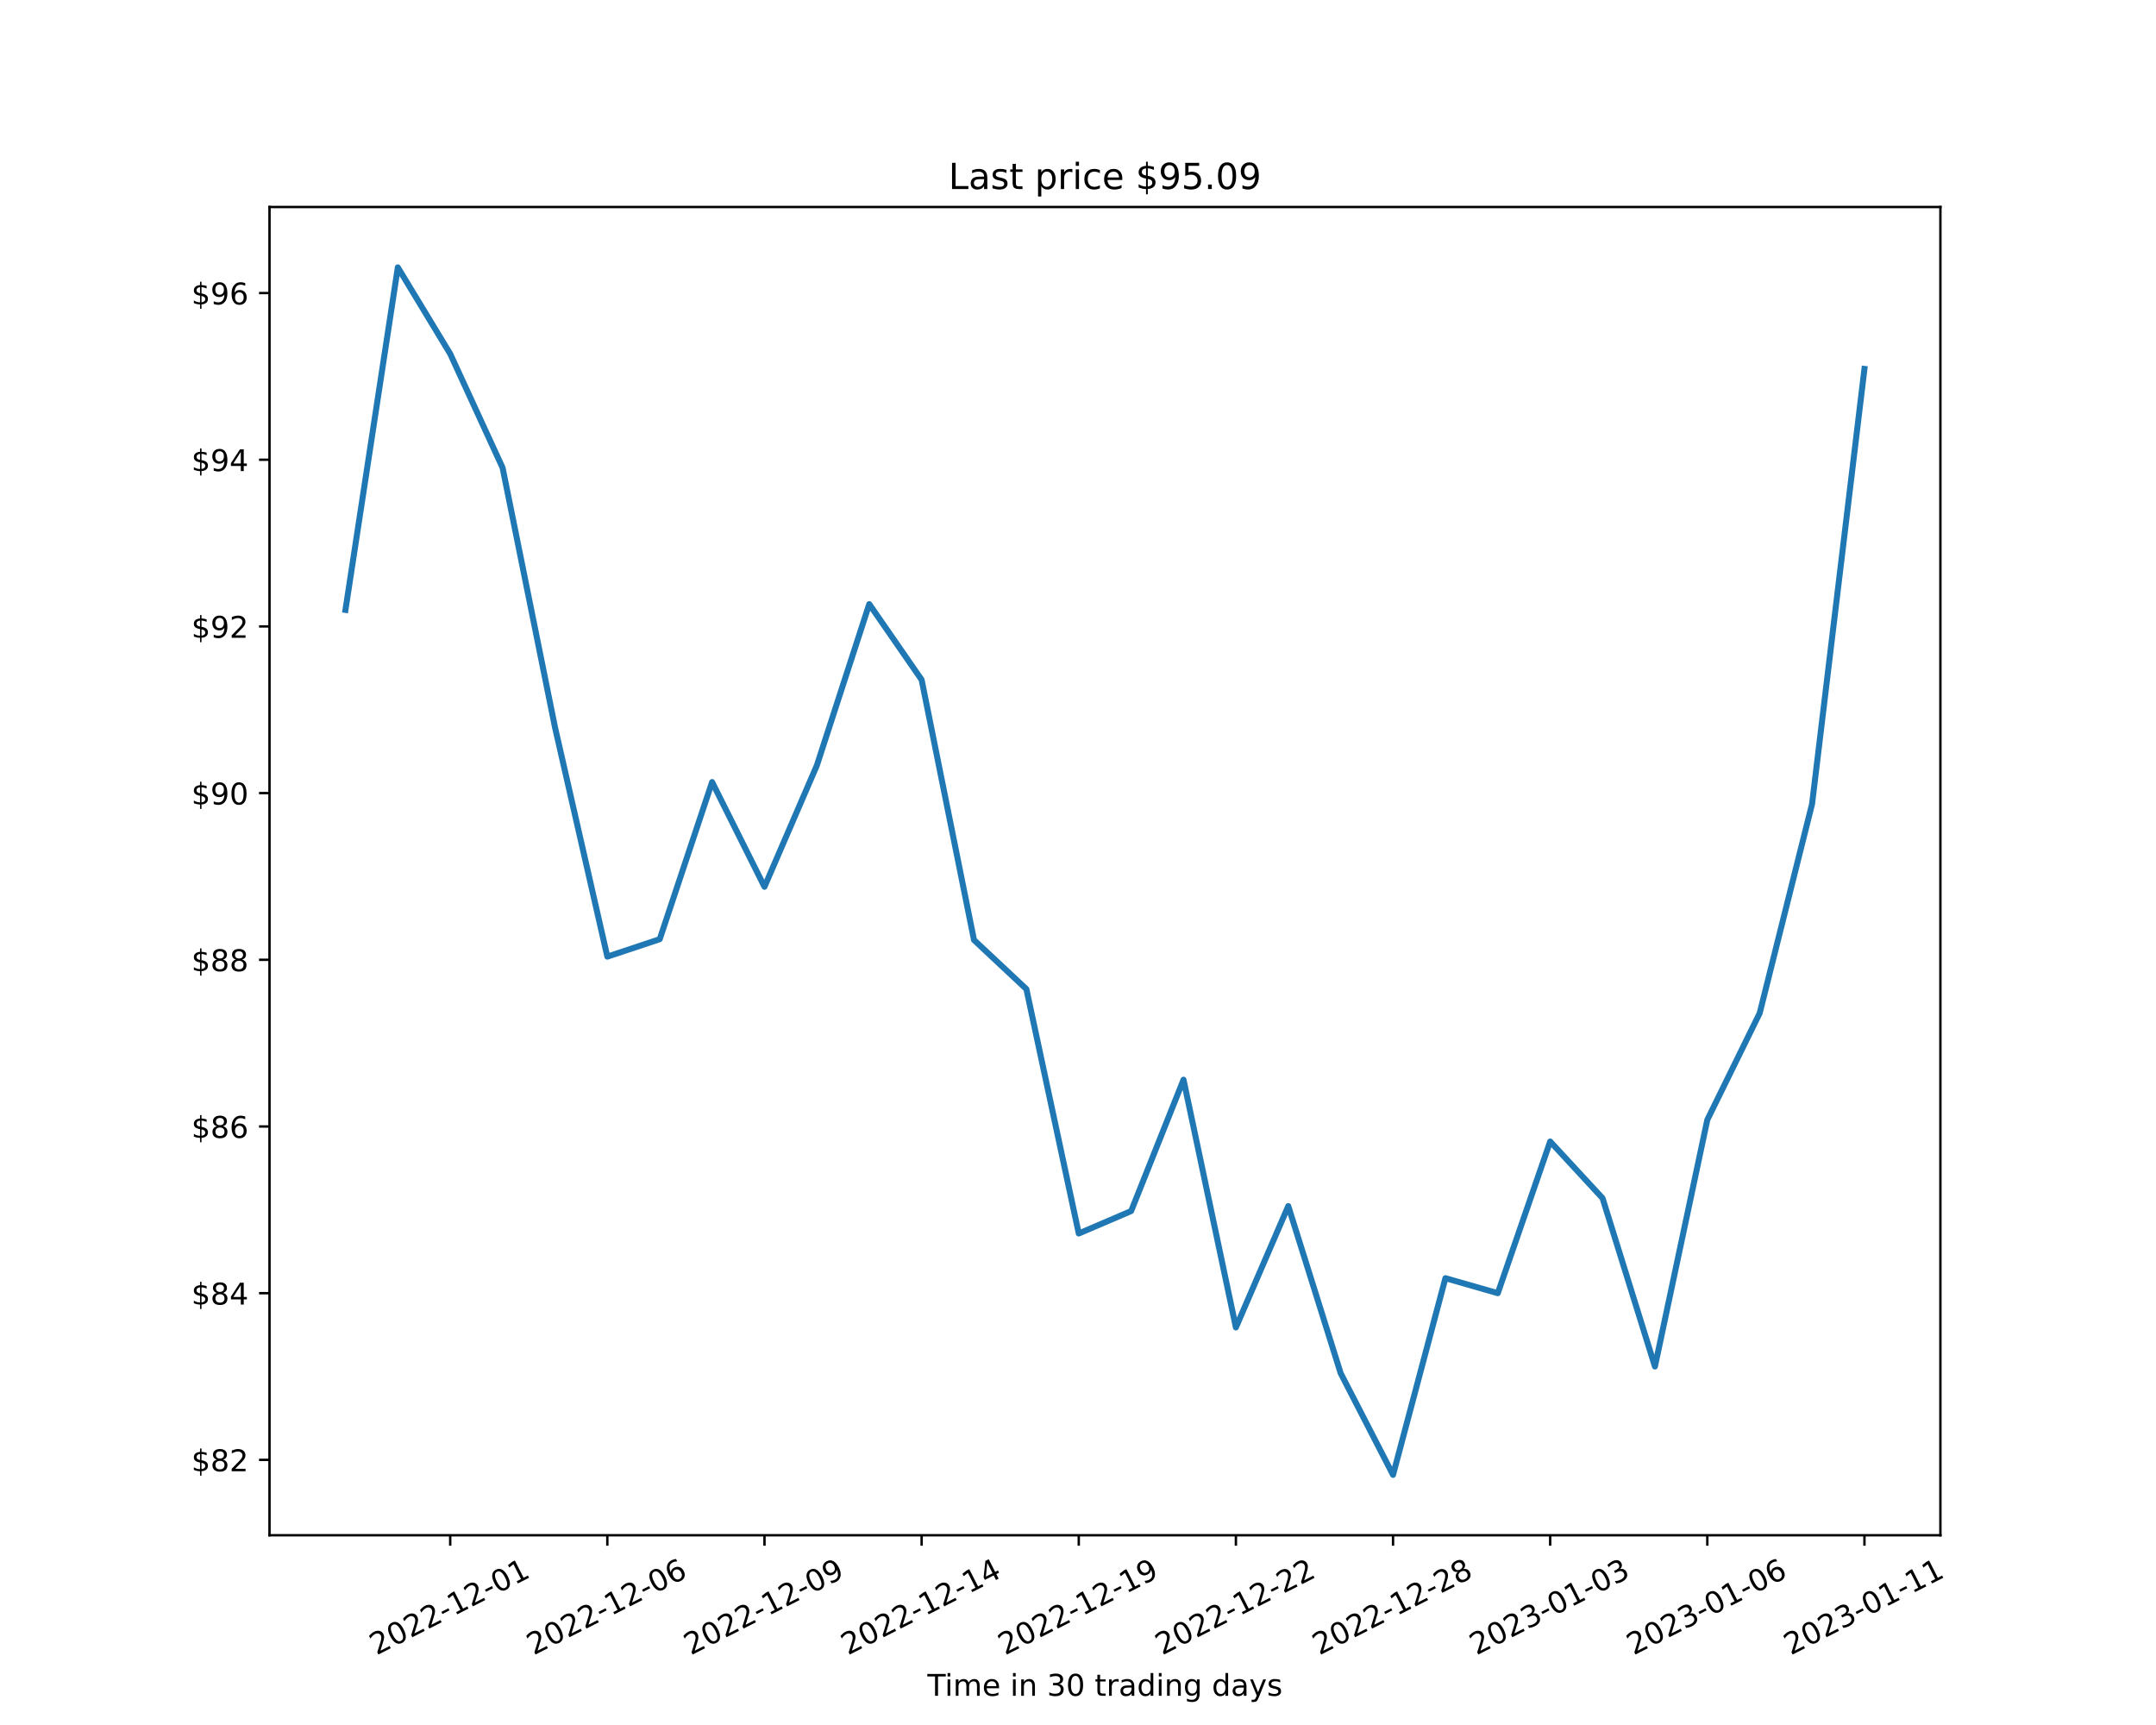
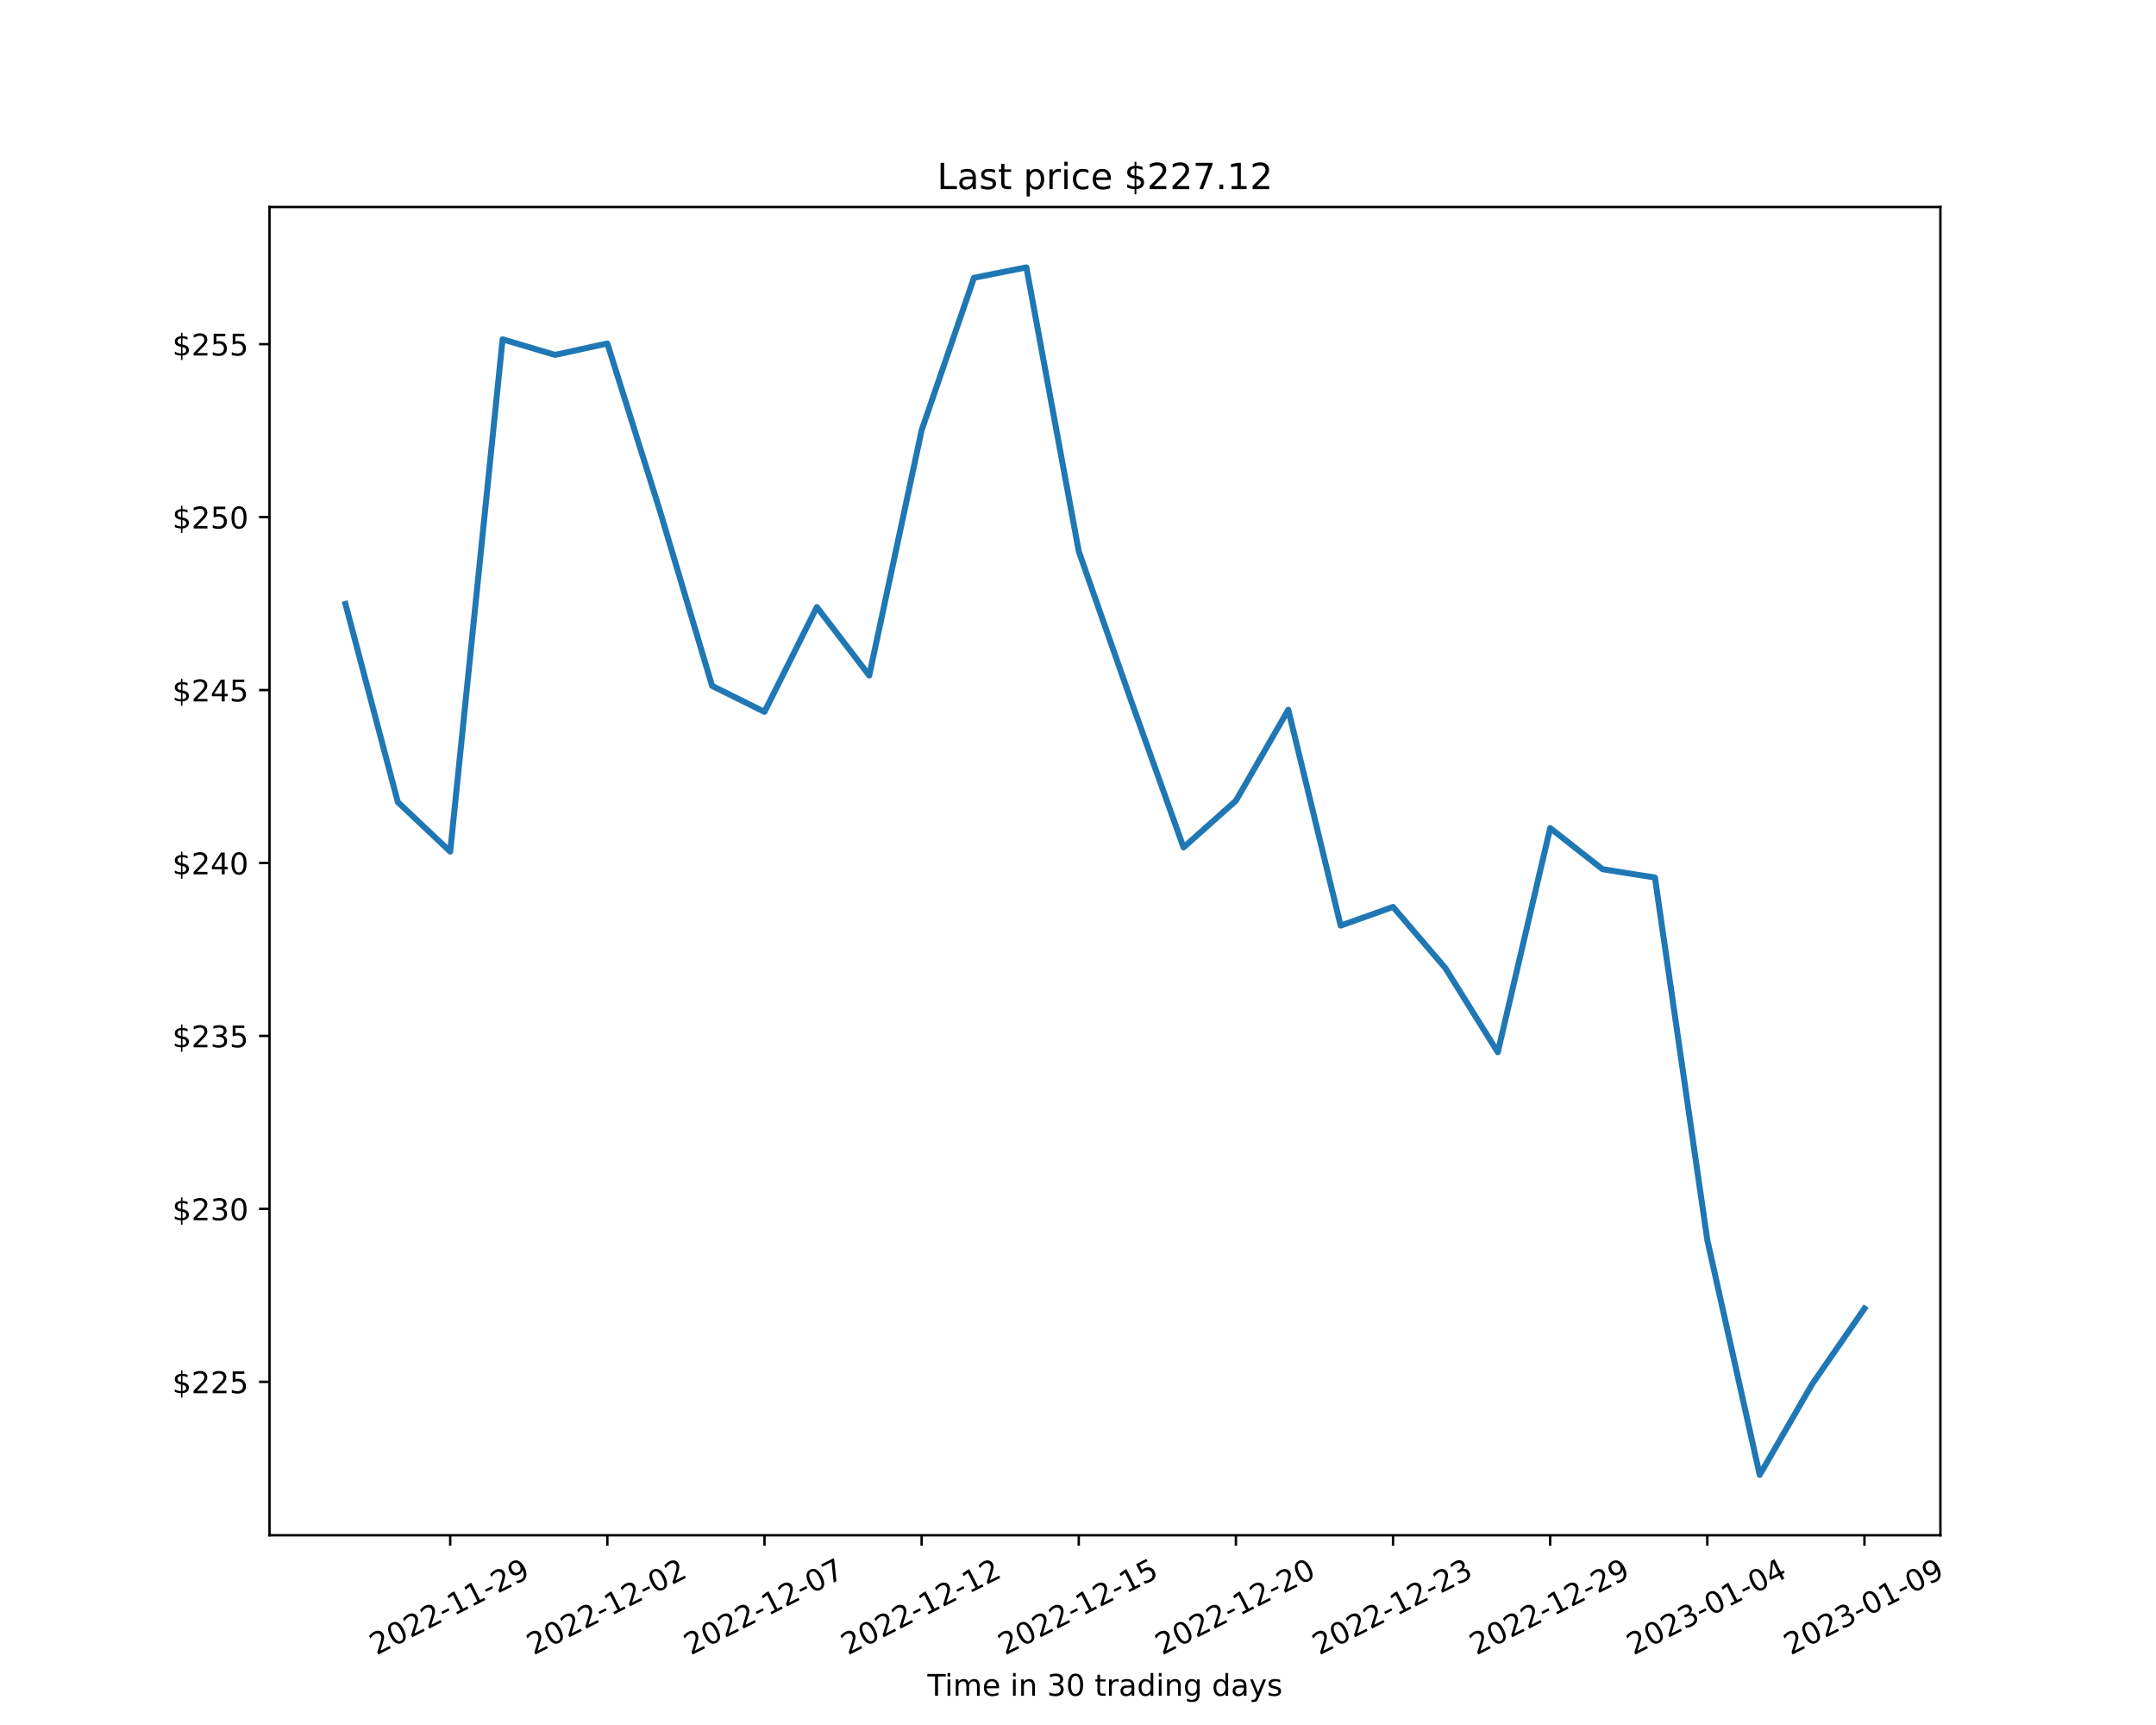
<svg xmlns="http://www.w3.org/2000/svg" xmlns:xlink="http://www.w3.org/1999/xlink" width="720pt" height="576pt" viewBox="0 0 720 576" version="1.1">
  <defs>
    <style type="text/css">*{stroke-linejoin: round; stroke-linecap: butt}</style>
  </defs>
  <g id="figure_1">
    <g id="patch_1">
      <path d="M 0 576  L 720 576  L 720 0  L 0 0  z " style="fill: #ffffff" />
    </g>
    <g id="axes_1">
      <g id="patch_2">
        <path d="M 90 512.64  L 648 512.64  L 648 69.12  L 90 69.12  z " style="fill: #ffffff" />
      </g>
      <g id="matplotlib.axis_1">
        <g id="xtick_1">
          <g id="line2d_1">
            <defs>
-               <path id="mf0c565a870" d="M 0 0  L 0 3.5  " style="stroke: #000000; stroke-width: 0.8" />
+               <path id="m94356f0869" d="M 0 0  L 0 3.5  " style="stroke: #000000; stroke-width: 0.8" />
            </defs>
            <g>
-               <use xlink:href="#mf0c565a870" x="622.636" y="512.64" style="stroke: #000000; stroke-width: 0.8" />
+               <use xlink:href="#m94356f0869" x="622.636" y="512.64" style="stroke: #000000; stroke-width: 0.8" />
            </g>
          </g>
          <g id="text_1">
            <g transform="translate(597.9984 552.7942) rotate(-27) scale(0.1 -0.1)">
              <defs>
                <path id="DejaVuSans-32" d="M 1228 531  L 3431 531  L 3431 0  L 469 0  L 469 531  Q 828 903 1448 1529  Q 2069 2156 2228 2338  Q 2531 2678 2651 2914  Q 2772 3150 2772 3378  Q 2772 3750 2511 3984  Q 2250 4219 1831 4219  Q 1534 4219 1204 4116  Q 875 4013 500 3803  L 500 4441  Q 881 4594 1212 4672  Q 1544 4750 1819 4750  Q 2544 4750 2975 4387  Q 3406 4025 3406 3419  Q 3406 3131 3298 2873  Q 3191 2616 2906 2266  Q 2828 2175 2409 1742  Q 1991 1309 1228 531  z " transform="scale(0.015625)" />
                <path id="DejaVuSans-30" d="M 2034 4250  Q 1547 4250 1301 3770  Q 1056 3291 1056 2328  Q 1056 1369 1301 889  Q 1547 409 2034 409  Q 2525 409 2770 889  Q 3016 1369 3016 2328  Q 3016 3291 2770 3770  Q 2525 4250 2034 4250  z M 2034 4750  Q 2819 4750 3233 4129  Q 3647 3509 3647 2328  Q 3647 1150 3233 529  Q 2819 -91 2034 -91  Q 1250 -91 836 529  Q 422 1150 422 2328  Q 422 3509 836 4129  Q 1250 4750 2034 4750  z " transform="scale(0.015625)" />
                <path id="DejaVuSans-33" d="M 2597 2516  Q 3050 2419 3304 2112  Q 3559 1806 3559 1356  Q 3559 666 3084 287  Q 2609 -91 1734 -91  Q 1441 -91 1130 -33  Q 819 25 488 141  L 488 750  Q 750 597 1062 519  Q 1375 441 1716 441  Q 2309 441 2620 675  Q 2931 909 2931 1356  Q 2931 1769 2642 2001  Q 2353 2234 1838 2234  L 1294 2234  L 1294 2753  L 1863 2753  Q 2328 2753 2575 2939  Q 2822 3125 2822 3475  Q 2822 3834 2567 4026  Q 2313 4219 1838 4219  Q 1578 4219 1281 4162  Q 984 4106 628 3988  L 628 4550  Q 988 4650 1302 4700  Q 1616 4750 1894 4750  Q 2613 4750 3031 4423  Q 3450 4097 3450 3541  Q 3450 3153 3228 2886  Q 3006 2619 2597 2516  z " transform="scale(0.015625)" />
                <path id="DejaVuSans-2d" d="M 313 2009  L 1997 2009  L 1997 1497  L 313 1497  L 313 2009  z " transform="scale(0.015625)" />
                <path id="DejaVuSans-31" d="M 794 531  L 1825 531  L 1825 4091  L 703 3866  L 703 4441  L 1819 4666  L 2450 4666  L 2450 531  L 3481 531  L 3481 0  L 794 0  L 794 531  z " transform="scale(0.015625)" />
+                 <path id="DejaVuSans-39" d="M 703 97  L 703 672  Q 941 559 1184 500  Q 1428 441 1663 441  Q 2288 441 2617 861  Q 2947 1281 2994 2138  Q 2813 1869 2534 1725  Q 2256 1581 1919 1581  Q 1219 1581 811 2004  Q 403 2428 403 3163  Q 403 3881 828 4315  Q 1253 4750 1959 4750  Q 2769 4750 3195 4129  Q 3622 3509 3622 2328  Q 3622 1225 3098 567  Q 2575 -91 1691 -91  Q 1453 -91 1209 -44  Q 966 3 703 97  z M 1959 2075  Q 2384 2075 2632 2365  Q 2881 2656 2881 3163  Q 2881 3666 2632 3958  Q 2384 4250 1959 4250  Q 1534 4250 1286 3958  Q 1038 3666 1038 3163  Q 1038 2656 1286 2365  Q 1534 2075 1959 2075  z " transform="scale(0.015625)" />
              </defs>
              <use xlink:href="#DejaVuSans-32" />
              <use xlink:href="#DejaVuSans-30" x="63.623" />
              <use xlink:href="#DejaVuSans-32" x="127.246" />
              <use xlink:href="#DejaVuSans-33" x="190.869" />
              <use xlink:href="#DejaVuSans-2d" x="254.492" />
              <use xlink:href="#DejaVuSans-30" x="290.576" />
              <use xlink:href="#DejaVuSans-31" x="354.199" />
              <use xlink:href="#DejaVuSans-2d" x="417.822" />
-               <use xlink:href="#DejaVuSans-31" x="453.906" />
-               <use xlink:href="#DejaVuSans-31" x="517.529" />
+               <use xlink:href="#DejaVuSans-30" x="453.906" />
+               <use xlink:href="#DejaVuSans-39" x="517.529" />
            </g>
          </g>
        </g>
        <g id="xtick_2">
          <g id="line2d_2">
            <g>
-               <use xlink:href="#mf0c565a870" x="570.16" y="512.64" style="stroke: #000000; stroke-width: 0.8" />
+               <use xlink:href="#m94356f0869" x="570.16" y="512.64" style="stroke: #000000; stroke-width: 0.8" />
            </g>
          </g>
          <g id="text_2">
            <g transform="translate(545.5219 552.7942) rotate(-27) scale(0.1 -0.1)">
              <defs>
-                 <path id="DejaVuSans-36" d="M 2113 2584  Q 1688 2584 1439 2293  Q 1191 2003 1191 1497  Q 1191 994 1439 701  Q 1688 409 2113 409  Q 2538 409 2786 701  Q 3034 994 3034 1497  Q 3034 2003 2786 2293  Q 2538 2584 2113 2584  z M 3366 4563  L 3366 3988  Q 3128 4100 2886 4159  Q 2644 4219 2406 4219  Q 1781 4219 1451 3797  Q 1122 3375 1075 2522  Q 1259 2794 1537 2939  Q 1816 3084 2150 3084  Q 2853 3084 3261 2657  Q 3669 2231 3669 1497  Q 3669 778 3244 343  Q 2819 -91 2113 -91  Q 1303 -91 875 529  Q 447 1150 447 2328  Q 447 3434 972 4092  Q 1497 4750 2381 4750  Q 2619 4750 2861 4703  Q 3103 4656 3366 4563  z " transform="scale(0.015625)" />
+                 <path id="DejaVuSans-34" d="M 2419 4116  L 825 1625  L 2419 1625  L 2419 4116  z M 2253 4666  L 3047 4666  L 3047 1625  L 3713 1625  L 3713 1100  L 3047 1100  L 3047 0  L 2419 0  L 2419 1100  L 313 1100  L 313 1709  L 2253 4666  z " transform="scale(0.015625)" />
              </defs>
              <use xlink:href="#DejaVuSans-32" />
              <use xlink:href="#DejaVuSans-30" x="63.623" />
              <use xlink:href="#DejaVuSans-32" x="127.246" />
              <use xlink:href="#DejaVuSans-33" x="190.869" />
              <use xlink:href="#DejaVuSans-2d" x="254.492" />
              <use xlink:href="#DejaVuSans-30" x="290.576" />
              <use xlink:href="#DejaVuSans-31" x="354.199" />
              <use xlink:href="#DejaVuSans-2d" x="417.822" />
              <use xlink:href="#DejaVuSans-30" x="453.906" />
-               <use xlink:href="#DejaVuSans-36" x="517.529" />
+               <use xlink:href="#DejaVuSans-34" x="517.529" />
            </g>
          </g>
        </g>
        <g id="xtick_3">
          <g id="line2d_3">
            <g>
-               <use xlink:href="#mf0c565a870" x="517.683" y="512.64" style="stroke: #000000; stroke-width: 0.8" />
+               <use xlink:href="#m94356f0869" x="517.683" y="512.64" style="stroke: #000000; stroke-width: 0.8" />
            </g>
          </g>
          <g id="text_3">
            <g transform="translate(493.0454 552.7942) rotate(-27) scale(0.1 -0.1)">
              <use xlink:href="#DejaVuSans-32" />
              <use xlink:href="#DejaVuSans-30" x="63.623" />
              <use xlink:href="#DejaVuSans-32" x="127.246" />
-               <use xlink:href="#DejaVuSans-33" x="190.869" />
-               <use xlink:href="#DejaVuSans-2d" x="254.492" />
-               <use xlink:href="#DejaVuSans-30" x="290.576" />
-               <use xlink:href="#DejaVuSans-31" x="354.199" />
-               <use xlink:href="#DejaVuSans-2d" x="417.822" />
-               <use xlink:href="#DejaVuSans-30" x="453.906" />
-               <use xlink:href="#DejaVuSans-33" x="517.529" />
+               <use xlink:href="#DejaVuSans-32" x="190.869" />
+               <use xlink:href="#DejaVuSans-2d" x="254.492" />
+               <use xlink:href="#DejaVuSans-31" x="290.576" />
+               <use xlink:href="#DejaVuSans-32" x="354.199" />
+               <use xlink:href="#DejaVuSans-2d" x="417.822" />
+               <use xlink:href="#DejaVuSans-32" x="453.906" />
+               <use xlink:href="#DejaVuSans-39" x="517.529" />
            </g>
          </g>
        </g>
        <g id="xtick_4">
          <g id="line2d_4">
            <g>
-               <use xlink:href="#mf0c565a870" x="465.207" y="512.64" style="stroke: #000000; stroke-width: 0.8" />
+               <use xlink:href="#m94356f0869" x="465.207" y="512.64" style="stroke: #000000; stroke-width: 0.8" />
            </g>
          </g>
          <g id="text_4">
            <g transform="translate(440.5689 552.7942) rotate(-27) scale(0.1 -0.1)">
-               <defs>
-                 <path id="DejaVuSans-38" d="M 2034 2216  Q 1584 2216 1326 1975  Q 1069 1734 1069 1313  Q 1069 891 1326 650  Q 1584 409 2034 409  Q 2484 409 2743 651  Q 3003 894 3003 1313  Q 3003 1734 2745 1975  Q 2488 2216 2034 2216  z M 1403 2484  Q 997 2584 770 2862  Q 544 3141 544 3541  Q 544 4100 942 4425  Q 1341 4750 2034 4750  Q 2731 4750 3128 4425  Q 3525 4100 3525 3541  Q 3525 3141 3298 2862  Q 3072 2584 2669 2484  Q 3125 2378 3379 2068  Q 3634 1759 3634 1313  Q 3634 634 3220 271  Q 2806 -91 2034 -91  Q 1263 -91 848 271  Q 434 634 434 1313  Q 434 1759 690 2068  Q 947 2378 1403 2484  z M 1172 3481  Q 1172 3119 1398 2916  Q 1625 2713 2034 2713  Q 2441 2713 2670 2916  Q 2900 3119 2900 3481  Q 2900 3844 2670 4047  Q 2441 4250 2034 4250  Q 1625 4250 1398 4047  Q 1172 3844 1172 3481  z " transform="scale(0.015625)" />
-               </defs>
              <use xlink:href="#DejaVuSans-32" />
              <use xlink:href="#DejaVuSans-30" x="63.623" />
              <use xlink:href="#DejaVuSans-32" x="127.246" />
              <use xlink:href="#DejaVuSans-32" x="190.869" />
              <use xlink:href="#DejaVuSans-2d" x="254.492" />
              <use xlink:href="#DejaVuSans-31" x="290.576" />
              <use xlink:href="#DejaVuSans-32" x="354.199" />
              <use xlink:href="#DejaVuSans-2d" x="417.822" />
              <use xlink:href="#DejaVuSans-32" x="453.906" />
-               <use xlink:href="#DejaVuSans-38" x="517.529" />
+               <use xlink:href="#DejaVuSans-33" x="517.529" />
            </g>
          </g>
        </g>
        <g id="xtick_5">
          <g id="line2d_5">
            <g>
-               <use xlink:href="#mf0c565a870" x="412.73" y="512.64" style="stroke: #000000; stroke-width: 0.8" />
+               <use xlink:href="#m94356f0869" x="412.73" y="512.64" style="stroke: #000000; stroke-width: 0.8" />
            </g>
          </g>
          <g id="text_5">
            <g transform="translate(388.0924 552.7942) rotate(-27) scale(0.1 -0.1)">
              <use xlink:href="#DejaVuSans-32" />
              <use xlink:href="#DejaVuSans-30" x="63.623" />
              <use xlink:href="#DejaVuSans-32" x="127.246" />
              <use xlink:href="#DejaVuSans-32" x="190.869" />
              <use xlink:href="#DejaVuSans-2d" x="254.492" />
              <use xlink:href="#DejaVuSans-31" x="290.576" />
              <use xlink:href="#DejaVuSans-32" x="354.199" />
              <use xlink:href="#DejaVuSans-2d" x="417.822" />
              <use xlink:href="#DejaVuSans-32" x="453.906" />
-               <use xlink:href="#DejaVuSans-32" x="517.529" />
+               <use xlink:href="#DejaVuSans-30" x="517.529" />
            </g>
          </g>
        </g>
        <g id="xtick_6">
          <g id="line2d_6">
            <g>
-               <use xlink:href="#mf0c565a870" x="360.254" y="512.64" style="stroke: #000000; stroke-width: 0.8" />
+               <use xlink:href="#m94356f0869" x="360.254" y="512.64" style="stroke: #000000; stroke-width: 0.8" />
            </g>
          </g>
          <g id="text_6">
            <g transform="translate(335.6159 552.7942) rotate(-27) scale(0.1 -0.1)">
              <defs>
-                 <path id="DejaVuSans-39" d="M 703 97  L 703 672  Q 941 559 1184 500  Q 1428 441 1663 441  Q 2288 441 2617 861  Q 2947 1281 2994 2138  Q 2813 1869 2534 1725  Q 2256 1581 1919 1581  Q 1219 1581 811 2004  Q 403 2428 403 3163  Q 403 3881 828 4315  Q 1253 4750 1959 4750  Q 2769 4750 3195 4129  Q 3622 3509 3622 2328  Q 3622 1225 3098 567  Q 2575 -91 1691 -91  Q 1453 -91 1209 -44  Q 966 3 703 97  z M 1959 2075  Q 2384 2075 2632 2365  Q 2881 2656 2881 3163  Q 2881 3666 2632 3958  Q 2384 4250 1959 4250  Q 1534 4250 1286 3958  Q 1038 3666 1038 3163  Q 1038 2656 1286 2365  Q 1534 2075 1959 2075  z " transform="scale(0.015625)" />
+                 <path id="DejaVuSans-35" d="M 691 4666  L 3169 4666  L 3169 4134  L 1269 4134  L 1269 2991  Q 1406 3038 1543 3061  Q 1681 3084 1819 3084  Q 2600 3084 3056 2656  Q 3513 2228 3513 1497  Q 3513 744 3044 326  Q 2575 -91 1722 -91  Q 1428 -91 1123 -41  Q 819 9 494 109  L 494 744  Q 775 591 1075 516  Q 1375 441 1709 441  Q 2250 441 2565 725  Q 2881 1009 2881 1497  Q 2881 1984 2565 2268  Q 2250 2553 1709 2553  Q 1456 2553 1204 2497  Q 953 2441 691 2322  L 691 4666  z " transform="scale(0.015625)" />
              </defs>
              <use xlink:href="#DejaVuSans-32" />
              <use xlink:href="#DejaVuSans-30" x="63.623" />
              <use xlink:href="#DejaVuSans-32" x="127.246" />
              <use xlink:href="#DejaVuSans-32" x="190.869" />
              <use xlink:href="#DejaVuSans-2d" x="254.492" />
              <use xlink:href="#DejaVuSans-31" x="290.576" />
              <use xlink:href="#DejaVuSans-32" x="354.199" />
              <use xlink:href="#DejaVuSans-2d" x="417.822" />
              <use xlink:href="#DejaVuSans-31" x="453.906" />
-               <use xlink:href="#DejaVuSans-39" x="517.529" />
+               <use xlink:href="#DejaVuSans-35" x="517.529" />
            </g>
          </g>
        </g>
        <g id="xtick_7">
          <g id="line2d_7">
            <g>
-               <use xlink:href="#mf0c565a870" x="307.777" y="512.64" style="stroke: #000000; stroke-width: 0.8" />
+               <use xlink:href="#m94356f0869" x="307.777" y="512.64" style="stroke: #000000; stroke-width: 0.8" />
            </g>
          </g>
          <g id="text_7">
            <g transform="translate(283.1395 552.7942) rotate(-27) scale(0.1 -0.1)">
-               <defs>
-                 <path id="DejaVuSans-34" d="M 2419 4116  L 825 1625  L 2419 1625  L 2419 4116  z M 2253 4666  L 3047 4666  L 3047 1625  L 3713 1625  L 3713 1100  L 3047 1100  L 3047 0  L 2419 0  L 2419 1100  L 313 1100  L 313 1709  L 2253 4666  z " transform="scale(0.015625)" />
-               </defs>
              <use xlink:href="#DejaVuSans-32" />
              <use xlink:href="#DejaVuSans-30" x="63.623" />
              <use xlink:href="#DejaVuSans-32" x="127.246" />
              <use xlink:href="#DejaVuSans-32" x="190.869" />
              <use xlink:href="#DejaVuSans-2d" x="254.492" />
              <use xlink:href="#DejaVuSans-31" x="290.576" />
              <use xlink:href="#DejaVuSans-32" x="354.199" />
              <use xlink:href="#DejaVuSans-2d" x="417.822" />
              <use xlink:href="#DejaVuSans-31" x="453.906" />
-               <use xlink:href="#DejaVuSans-34" x="517.529" />
+               <use xlink:href="#DejaVuSans-32" x="517.529" />
            </g>
          </g>
        </g>
        <g id="xtick_8">
          <g id="line2d_8">
            <g>
-               <use xlink:href="#mf0c565a870" x="255.301" y="512.64" style="stroke: #000000; stroke-width: 0.8" />
+               <use xlink:href="#m94356f0869" x="255.301" y="512.64" style="stroke: #000000; stroke-width: 0.8" />
            </g>
          </g>
          <g id="text_8">
            <g transform="translate(230.663 552.7942) rotate(-27) scale(0.1 -0.1)">
+               <defs>
+                 <path id="DejaVuSans-37" d="M 525 4666  L 3525 4666  L 3525 4397  L 1831 0  L 1172 0  L 2766 4134  L 525 4134  L 525 4666  z " transform="scale(0.015625)" />
+               </defs>
              <use xlink:href="#DejaVuSans-32" />
              <use xlink:href="#DejaVuSans-30" x="63.623" />
              <use xlink:href="#DejaVuSans-32" x="127.246" />
              <use xlink:href="#DejaVuSans-32" x="190.869" />
              <use xlink:href="#DejaVuSans-2d" x="254.492" />
              <use xlink:href="#DejaVuSans-31" x="290.576" />
              <use xlink:href="#DejaVuSans-32" x="354.199" />
              <use xlink:href="#DejaVuSans-2d" x="417.822" />
              <use xlink:href="#DejaVuSans-30" x="453.906" />
-               <use xlink:href="#DejaVuSans-39" x="517.529" />
+               <use xlink:href="#DejaVuSans-37" x="517.529" />
            </g>
          </g>
        </g>
        <g id="xtick_9">
          <g id="line2d_9">
            <g>
-               <use xlink:href="#mf0c565a870" x="202.824" y="512.64" style="stroke: #000000; stroke-width: 0.8" />
+               <use xlink:href="#m94356f0869" x="202.824" y="512.64" style="stroke: #000000; stroke-width: 0.8" />
            </g>
          </g>
          <g id="text_9">
            <g transform="translate(178.1865 552.7942) rotate(-27) scale(0.1 -0.1)">
              <use xlink:href="#DejaVuSans-32" />
              <use xlink:href="#DejaVuSans-30" x="63.623" />
              <use xlink:href="#DejaVuSans-32" x="127.246" />
              <use xlink:href="#DejaVuSans-32" x="190.869" />
              <use xlink:href="#DejaVuSans-2d" x="254.492" />
              <use xlink:href="#DejaVuSans-31" x="290.576" />
              <use xlink:href="#DejaVuSans-32" x="354.199" />
              <use xlink:href="#DejaVuSans-2d" x="417.822" />
              <use xlink:href="#DejaVuSans-30" x="453.906" />
-               <use xlink:href="#DejaVuSans-36" x="517.529" />
+               <use xlink:href="#DejaVuSans-32" x="517.529" />
            </g>
          </g>
        </g>
        <g id="xtick_10">
          <g id="line2d_10">
            <g>
-               <use xlink:href="#mf0c565a870" x="150.348" y="512.64" style="stroke: #000000; stroke-width: 0.8" />
+               <use xlink:href="#m94356f0869" x="150.348" y="512.64" style="stroke: #000000; stroke-width: 0.8" />
            </g>
          </g>
          <g id="text_10">
            <g transform="translate(125.71 552.7942) rotate(-27) scale(0.1 -0.1)">
              <use xlink:href="#DejaVuSans-32" />
              <use xlink:href="#DejaVuSans-30" x="63.623" />
              <use xlink:href="#DejaVuSans-32" x="127.246" />
              <use xlink:href="#DejaVuSans-32" x="190.869" />
              <use xlink:href="#DejaVuSans-2d" x="254.492" />
              <use xlink:href="#DejaVuSans-31" x="290.576" />
-               <use xlink:href="#DejaVuSans-32" x="354.199" />
-               <use xlink:href="#DejaVuSans-2d" x="417.822" />
-               <use xlink:href="#DejaVuSans-30" x="453.906" />
-               <use xlink:href="#DejaVuSans-31" x="517.529" />
+               <use xlink:href="#DejaVuSans-31" x="354.199" />
+               <use xlink:href="#DejaVuSans-2d" x="417.822" />
+               <use xlink:href="#DejaVuSans-32" x="453.906" />
+               <use xlink:href="#DejaVuSans-39" x="517.529" />
            </g>
          </g>
        </g>
        <g id="text_11">
          <g transform="translate(309.7016 566.2457) scale(0.1 -0.1)">
            <defs>
              <path id="DejaVuSans-54" d="M -19 4666  L 3928 4666  L 3928 4134  L 2272 4134  L 2272 0  L 1638 0  L 1638 4134  L -19 4134  L -19 4666  z " transform="scale(0.015625)" />
              <path id="DejaVuSans-69" d="M 603 3500  L 1178 3500  L 1178 0  L 603 0  L 603 3500  z M 603 4863  L 1178 4863  L 1178 4134  L 603 4134  L 603 4863  z " transform="scale(0.015625)" />
              <path id="DejaVuSans-6d" d="M 3328 2828  Q 3544 3216 3844 3400  Q 4144 3584 4550 3584  Q 5097 3584 5394 3201  Q 5691 2819 5691 2113  L 5691 0  L 5113 0  L 5113 2094  Q 5113 2597 4934 2840  Q 4756 3084 4391 3084  Q 3944 3084 3684 2787  Q 3425 2491 3425 1978  L 3425 0  L 2847 0  L 2847 2094  Q 2847 2600 2669 2842  Q 2491 3084 2119 3084  Q 1678 3084 1418 2786  Q 1159 2488 1159 1978  L 1159 0  L 581 0  L 581 3500  L 1159 3500  L 1159 2956  Q 1356 3278 1631 3431  Q 1906 3584 2284 3584  Q 2666 3584 2933 3390  Q 3200 3197 3328 2828  z " transform="scale(0.015625)" />
              <path id="DejaVuSans-65" d="M 3597 1894  L 3597 1613  L 953 1613  Q 991 1019 1311 708  Q 1631 397 2203 397  Q 2534 397 2845 478  Q 3156 559 3463 722  L 3463 178  Q 3153 47 2828 -22  Q 2503 -91 2169 -91  Q 1331 -91 842 396  Q 353 884 353 1716  Q 353 2575 817 3079  Q 1281 3584 2069 3584  Q 2775 3584 3186 3129  Q 3597 2675 3597 1894  z M 3022 2063  Q 3016 2534 2758 2815  Q 2500 3097 2075 3097  Q 1594 3097 1305 2825  Q 1016 2553 972 2059  L 3022 2063  z " transform="scale(0.015625)" />
              <path id="DejaVuSans-20" transform="scale(0.015625)" />
              <path id="DejaVuSans-6e" d="M 3513 2113  L 3513 0  L 2938 0  L 2938 2094  Q 2938 2591 2744 2837  Q 2550 3084 2163 3084  Q 1697 3084 1428 2787  Q 1159 2491 1159 1978  L 1159 0  L 581 0  L 581 3500  L 1159 3500  L 1159 2956  Q 1366 3272 1645 3428  Q 1925 3584 2291 3584  Q 2894 3584 3203 3211  Q 3513 2838 3513 2113  z " transform="scale(0.015625)" />
              <path id="DejaVuSans-74" d="M 1172 4494  L 1172 3500  L 2356 3500  L 2356 3053  L 1172 3053  L 1172 1153  Q 1172 725 1289 603  Q 1406 481 1766 481  L 2356 481  L 2356 0  L 1766 0  Q 1100 0 847 248  Q 594 497 594 1153  L 594 3053  L 172 3053  L 172 3500  L 594 3500  L 594 4494  L 1172 4494  z " transform="scale(0.015625)" />
              <path id="DejaVuSans-72" d="M 2631 2963  Q 2534 3019 2420 3045  Q 2306 3072 2169 3072  Q 1681 3072 1420 2755  Q 1159 2438 1159 1844  L 1159 0  L 581 0  L 581 3500  L 1159 3500  L 1159 2956  Q 1341 3275 1631 3429  Q 1922 3584 2338 3584  Q 2397 3584 2469 3576  Q 2541 3569 2628 3553  L 2631 2963  z " transform="scale(0.015625)" />
              <path id="DejaVuSans-61" d="M 2194 1759  Q 1497 1759 1228 1600  Q 959 1441 959 1056  Q 959 750 1161 570  Q 1363 391 1709 391  Q 2188 391 2477 730  Q 2766 1069 2766 1631  L 2766 1759  L 2194 1759  z M 3341 1997  L 3341 0  L 2766 0  L 2766 531  Q 2569 213 2275 61  Q 1981 -91 1556 -91  Q 1019 -91 701 211  Q 384 513 384 1019  Q 384 1609 779 1909  Q 1175 2209 1959 2209  L 2766 2209  L 2766 2266  Q 2766 2663 2505 2880  Q 2244 3097 1772 3097  Q 1472 3097 1187 3025  Q 903 2953 641 2809  L 641 3341  Q 956 3463 1253 3523  Q 1550 3584 1831 3584  Q 2591 3584 2966 3190  Q 3341 2797 3341 1997  z " transform="scale(0.015625)" />
              <path id="DejaVuSans-64" d="M 2906 2969  L 2906 4863  L 3481 4863  L 3481 0  L 2906 0  L 2906 525  Q 2725 213 2448 61  Q 2172 -91 1784 -91  Q 1150 -91 751 415  Q 353 922 353 1747  Q 353 2572 751 3078  Q 1150 3584 1784 3584  Q 2172 3584 2448 3432  Q 2725 3281 2906 2969  z M 947 1747  Q 947 1113 1208 752  Q 1469 391 1925 391  Q 2381 391 2643 752  Q 2906 1113 2906 1747  Q 2906 2381 2643 2742  Q 2381 3103 1925 3103  Q 1469 3103 1208 2742  Q 947 2381 947 1747  z " transform="scale(0.015625)" />
              <path id="DejaVuSans-67" d="M 2906 1791  Q 2906 2416 2648 2759  Q 2391 3103 1925 3103  Q 1463 3103 1205 2759  Q 947 2416 947 1791  Q 947 1169 1205 825  Q 1463 481 1925 481  Q 2391 481 2648 825  Q 2906 1169 2906 1791  z M 3481 434  Q 3481 -459 3084 -895  Q 2688 -1331 1869 -1331  Q 1566 -1331 1297 -1286  Q 1028 -1241 775 -1147  L 775 -588  Q 1028 -725 1275 -790  Q 1522 -856 1778 -856  Q 2344 -856 2625 -561  Q 2906 -266 2906 331  L 2906 616  Q 2728 306 2450 153  Q 2172 0 1784 0  Q 1141 0 747 490  Q 353 981 353 1791  Q 353 2603 747 3093  Q 1141 3584 1784 3584  Q 2172 3584 2450 3431  Q 2728 3278 2906 2969  L 2906 3500  L 3481 3500  L 3481 434  z " transform="scale(0.015625)" />
              <path id="DejaVuSans-79" d="M 2059 -325  Q 1816 -950 1584 -1140  Q 1353 -1331 966 -1331  L 506 -1331  L 506 -850  L 844 -850  Q 1081 -850 1212 -737  Q 1344 -625 1503 -206  L 1606 56  L 191 3500  L 800 3500  L 1894 763  L 2988 3500  L 3597 3500  L 2059 -325  z " transform="scale(0.015625)" />
              <path id="DejaVuSans-73" d="M 2834 3397  L 2834 2853  Q 2591 2978 2328 3040  Q 2066 3103 1784 3103  Q 1356 3103 1142 2972  Q 928 2841 928 2578  Q 928 2378 1081 2264  Q 1234 2150 1697 2047  L 1894 2003  Q 2506 1872 2764 1633  Q 3022 1394 3022 966  Q 3022 478 2636 193  Q 2250 -91 1575 -91  Q 1294 -91 989 -36  Q 684 19 347 128  L 347 722  Q 666 556 975 473  Q 1284 391 1588 391  Q 1994 391 2212 530  Q 2431 669 2431 922  Q 2431 1156 2273 1281  Q 2116 1406 1581 1522  L 1381 1569  Q 847 1681 609 1914  Q 372 2147 372 2553  Q 372 3047 722 3315  Q 1072 3584 1716 3584  Q 2034 3584 2315 3537  Q 2597 3491 2834 3397  z " transform="scale(0.015625)" />
            </defs>
            <use xlink:href="#DejaVuSans-54" />
            <use xlink:href="#DejaVuSans-69" x="57.959" />
            <use xlink:href="#DejaVuSans-6d" x="85.742" />
            <use xlink:href="#DejaVuSans-65" x="183.154" />
            <use xlink:href="#DejaVuSans-20" x="244.678" />
            <use xlink:href="#DejaVuSans-69" x="276.465" />
            <use xlink:href="#DejaVuSans-6e" x="304.248" />
            <use xlink:href="#DejaVuSans-20" x="367.627" />
            <use xlink:href="#DejaVuSans-33" x="399.414" />
            <use xlink:href="#DejaVuSans-30" x="463.037" />
            <use xlink:href="#DejaVuSans-20" x="526.66" />
            <use xlink:href="#DejaVuSans-74" x="558.447" />
            <use xlink:href="#DejaVuSans-72" x="597.656" />
            <use xlink:href="#DejaVuSans-61" x="638.77" />
            <use xlink:href="#DejaVuSans-64" x="700.049" />
            <use xlink:href="#DejaVuSans-69" x="763.525" />
            <use xlink:href="#DejaVuSans-6e" x="791.309" />
            <use xlink:href="#DejaVuSans-67" x="854.688" />
            <use xlink:href="#DejaVuSans-20" x="918.164" />
            <use xlink:href="#DejaVuSans-64" x="949.951" />
            <use xlink:href="#DejaVuSans-61" x="1013.428" />
            <use xlink:href="#DejaVuSans-79" x="1074.707" />
            <use xlink:href="#DejaVuSans-73" x="1133.887" />
          </g>
        </g>
      </g>
      <g id="matplotlib.axis_2">
        <g id="ytick_1">
          <g id="line2d_11">
            <defs>
-               <path id="m21dcddf036" d="M 0 0  L -3.5 0  " style="stroke: #000000; stroke-width: 0.8" />
+               <path id="md0b1e2a7c6" d="M 0 0  L -3.5 0  " style="stroke: #000000; stroke-width: 0.8" />
            </defs>
            <g>
-               <use xlink:href="#m21dcddf036" x="90" y="487.471" style="stroke: #000000; stroke-width: 0.8" />
+               <use xlink:href="#md0b1e2a7c6" x="90" y="461.411" style="stroke: #000000; stroke-width: 0.8" />
            </g>
          </g>
          <g id="text_12">
-             <g transform="translate(63.9125 491.2698) scale(0.1 -0.1)">
+             <g transform="translate(57.55 465.2105) scale(0.1 -0.1)">
              <defs>
                <path id="DejaVuSans-24" d="M 2163 -941  L 1850 -941  L 1847 0  Q 1519 6 1191 76  Q 863 147 531 288  L 531 850  Q 850 650 1176 548  Q 1503 447 1850 444  L 1850 1869  Q 1159 1981 845 2250  Q 531 2519 531 2988  Q 531 3497 872 3790  Q 1213 4084 1850 4128  L 1850 4863  L 2163 4863  L 2163 4138  Q 2453 4125 2725 4076  Q 2997 4028 3256 3944  L 3256 3397  Q 2997 3528 2723 3600  Q 2450 3672 2163 3684  L 2163 2350  Q 2872 2241 3206 1959  Q 3541 1678 3541 1191  Q 3541 663 3186 358  Q 2831 53 2163 6  L 2163 -941  z M 1850 2406  L 1850 3688  Q 1488 3647 1297 3481  Q 1106 3316 1106 3041  Q 1106 2772 1282 2622  Q 1459 2472 1850 2406  z M 2163 1806  L 2163 453  Q 2559 506 2761 678  Q 2963 850 2963 1131  Q 2963 1406 2770 1568  Q 2578 1731 2163 1806  z " transform="scale(0.015625)" />
              </defs>
              <use xlink:href="#DejaVuSans-24" />
-               <use xlink:href="#DejaVuSans-38" x="63.623" />
-               <use xlink:href="#DejaVuSans-32" x="127.246" />
+               <use xlink:href="#DejaVuSans-32" x="63.623" />
+               <use xlink:href="#DejaVuSans-32" x="127.246" />
+               <use xlink:href="#DejaVuSans-35" x="190.869" />
            </g>
          </g>
        </g>
        <g id="ytick_2">
          <g id="line2d_12">
            <g>
-               <use xlink:href="#m21dcddf036" x="90" y="431.811" style="stroke: #000000; stroke-width: 0.8" />
+               <use xlink:href="#md0b1e2a7c6" x="90" y="403.663" style="stroke: #000000; stroke-width: 0.8" />
            </g>
          </g>
          <g id="text_13">
-             <g transform="translate(63.9125 435.6102) scale(0.1 -0.1)">
-               <use xlink:href="#DejaVuSans-24" />
-               <use xlink:href="#DejaVuSans-38" x="63.623" />
-               <use xlink:href="#DejaVuSans-34" x="127.246" />
+             <g transform="translate(57.55 407.462) scale(0.1 -0.1)">
+               <use xlink:href="#DejaVuSans-24" />
+               <use xlink:href="#DejaVuSans-32" x="63.623" />
+               <use xlink:href="#DejaVuSans-33" x="127.246" />
+               <use xlink:href="#DejaVuSans-30" x="190.869" />
            </g>
          </g>
        </g>
        <g id="ytick_3">
          <g id="line2d_13">
            <g>
-               <use xlink:href="#m21dcddf036" x="90" y="376.151" style="stroke: #000000; stroke-width: 0.8" />
+               <use xlink:href="#md0b1e2a7c6" x="90" y="345.914" style="stroke: #000000; stroke-width: 0.8" />
            </g>
          </g>
          <g id="text_14">
-             <g transform="translate(63.9125 379.9505) scale(0.1 -0.1)">
-               <use xlink:href="#DejaVuSans-24" />
-               <use xlink:href="#DejaVuSans-38" x="63.623" />
-               <use xlink:href="#DejaVuSans-36" x="127.246" />
+             <g transform="translate(57.55 349.7135) scale(0.1 -0.1)">
+               <use xlink:href="#DejaVuSans-24" />
+               <use xlink:href="#DejaVuSans-32" x="63.623" />
+               <use xlink:href="#DejaVuSans-33" x="127.246" />
+               <use xlink:href="#DejaVuSans-35" x="190.869" />
            </g>
          </g>
        </g>
        <g id="ytick_4">
          <g id="line2d_14">
            <g>
-               <use xlink:href="#m21dcddf036" x="90" y="320.492" style="stroke: #000000; stroke-width: 0.8" />
+               <use xlink:href="#md0b1e2a7c6" x="90" y="288.166" style="stroke: #000000; stroke-width: 0.8" />
            </g>
          </g>
          <g id="text_15">
-             <g transform="translate(63.9125 324.2908) scale(0.1 -0.1)">
-               <use xlink:href="#DejaVuSans-24" />
-               <use xlink:href="#DejaVuSans-38" x="63.623" />
-               <use xlink:href="#DejaVuSans-38" x="127.246" />
+             <g transform="translate(57.55 291.965) scale(0.1 -0.1)">
+               <use xlink:href="#DejaVuSans-24" />
+               <use xlink:href="#DejaVuSans-32" x="63.623" />
+               <use xlink:href="#DejaVuSans-34" x="127.246" />
+               <use xlink:href="#DejaVuSans-30" x="190.869" />
            </g>
          </g>
        </g>
        <g id="ytick_5">
          <g id="line2d_15">
            <g>
-               <use xlink:href="#m21dcddf036" x="90" y="264.832" style="stroke: #000000; stroke-width: 0.8" />
+               <use xlink:href="#md0b1e2a7c6" x="90" y="230.417" style="stroke: #000000; stroke-width: 0.8" />
            </g>
          </g>
          <g id="text_16">
-             <g transform="translate(63.9125 268.6311) scale(0.1 -0.1)">
-               <use xlink:href="#DejaVuSans-24" />
-               <use xlink:href="#DejaVuSans-39" x="63.623" />
-               <use xlink:href="#DejaVuSans-30" x="127.246" />
+             <g transform="translate(57.55 234.2165) scale(0.1 -0.1)">
+               <use xlink:href="#DejaVuSans-24" />
+               <use xlink:href="#DejaVuSans-32" x="63.623" />
+               <use xlink:href="#DejaVuSans-34" x="127.246" />
+               <use xlink:href="#DejaVuSans-35" x="190.869" />
            </g>
          </g>
        </g>
        <g id="ytick_6">
          <g id="line2d_16">
            <g>
-               <use xlink:href="#m21dcddf036" x="90" y="209.172" style="stroke: #000000; stroke-width: 0.8" />
+               <use xlink:href="#md0b1e2a7c6" x="90" y="172.669" style="stroke: #000000; stroke-width: 0.8" />
            </g>
          </g>
          <g id="text_17">
-             <g transform="translate(63.9125 212.9714) scale(0.1 -0.1)">
-               <use xlink:href="#DejaVuSans-24" />
-               <use xlink:href="#DejaVuSans-39" x="63.623" />
-               <use xlink:href="#DejaVuSans-32" x="127.246" />
+             <g transform="translate(57.55 176.468) scale(0.1 -0.1)">
+               <use xlink:href="#DejaVuSans-24" />
+               <use xlink:href="#DejaVuSans-32" x="63.623" />
+               <use xlink:href="#DejaVuSans-35" x="127.246" />
+               <use xlink:href="#DejaVuSans-30" x="190.869" />
            </g>
          </g>
        </g>
        <g id="ytick_7">
          <g id="line2d_17">
            <g>
-               <use xlink:href="#m21dcddf036" x="90" y="153.513" style="stroke: #000000; stroke-width: 0.8" />
+               <use xlink:href="#md0b1e2a7c6" x="90" y="114.92" style="stroke: #000000; stroke-width: 0.8" />
            </g>
          </g>
          <g id="text_18">
-             <g transform="translate(63.9125 157.3117) scale(0.1 -0.1)">
-               <use xlink:href="#DejaVuSans-24" />
-               <use xlink:href="#DejaVuSans-39" x="63.623" />
-               <use xlink:href="#DejaVuSans-34" x="127.246" />
-             </g>
-           </g>
-         </g>
-         <g id="ytick_8">
-           <g id="line2d_18">
-             <g>
-               <use xlink:href="#m21dcddf036" x="90" y="97.853" style="stroke: #000000; stroke-width: 0.8" />
-             </g>
-           </g>
-           <g id="text_19">
-             <g transform="translate(63.9125 101.652) scale(0.1 -0.1)">
-               <use xlink:href="#DejaVuSans-24" />
-               <use xlink:href="#DejaVuSans-39" x="63.623" />
-               <use xlink:href="#DejaVuSans-36" x="127.246" />
-             </g>
-           </g>
-         </g>
-       </g>
-       <g id="line2d_19">
-         <path d="M 622.636 123.178  L 605.144 268.45  L 587.652 338.303  L 570.16 373.925  L 552.668 456.301  L 535.176 400.085  L 517.683 381.161  L 500.191 431.811  L 482.699 426.802  L 465.207 492.48  L 447.715 458.528  L 430.223 402.724  L 412.73 443.258  L 395.238 360.524  L 377.746 404.39  L 360.254 411.886  L 342.762 330.263  L 325.27 313.882  L 307.777 226.984  L 290.285 201.72  L 272.793 255.58  L 255.301 296.114  L 237.809 261.133  L 220.317 313.605  L 202.824 319.435  L 185.332 242.809  L 167.84 156.189  L 150.348 118.153  L 132.856 89.28  L 115.364 203.663  " clip-path="url(#p4f96139514)" style="fill: none; stroke: #1f77b4; stroke-width: 2; stroke-linecap: square" />
+             <g transform="translate(57.55 118.7196) scale(0.1 -0.1)">
+               <use xlink:href="#DejaVuSans-24" />
+               <use xlink:href="#DejaVuSans-32" x="63.623" />
+               <use xlink:href="#DejaVuSans-35" x="127.246" />
+               <use xlink:href="#DejaVuSans-35" x="190.869" />
+             </g>
+           </g>
+         </g>
+       </g>
+       <g id="line2d_18">
+         <path d="M 622.636 436.926  L 605.144 462.22  L 587.652 492.48  L 570.16 414.058  L 552.668 293.017  L 535.176 290.245  L 517.683 276.501  L 500.191 351.343  L 482.699 323.277  L 465.207 302.834  L 447.715 309.071  L 430.223 237.001  L 412.73 267.376  L 395.238 282.968  L 377.746 233.998  L 360.254 184.103  L 342.762 89.28  L 325.27 92.745  L 307.777 143.679  L 290.285 225.566  L 272.793 202.698  L 255.301 237.694  L 237.809 229.031  L 220.317 170.359  L 202.824 114.689  L 185.332 118.501  L 167.84 113.303  L 150.348 284.354  L 132.856 267.838  L 115.364 201.659  " clip-path="url(#p52c2c4f69e)" style="fill: none; stroke: #1f77b4; stroke-width: 2; stroke-linecap: square" />
      </g>
      <g id="patch_3">
        <path d="M 90 512.64  L 90 69.12  " style="fill: none; stroke: #000000; stroke-width: 0.8; stroke-linejoin: miter; stroke-linecap: square" />
      </g>
      <g id="patch_4">
        <path d="M 648 512.64  L 648 69.12  " style="fill: none; stroke: #000000; stroke-width: 0.8; stroke-linejoin: miter; stroke-linecap: square" />
      </g>
      <g id="patch_5">
        <path d="M 90 512.64  L 648 512.64  " style="fill: none; stroke: #000000; stroke-width: 0.8; stroke-linejoin: miter; stroke-linecap: square" />
      </g>
      <g id="patch_6">
        <path d="M 90 69.12  L 648 69.12  " style="fill: none; stroke: #000000; stroke-width: 0.8; stroke-linejoin: miter; stroke-linecap: square" />
      </g>
-       <g id="text_20">
-         <g transform="translate(316.7606 63.12) scale(0.12 -0.12)">
+       <g id="text_19">
+         <g transform="translate(312.9431 63.12) scale(0.12 -0.12)">
          <defs>
            <path id="DejaVuSans-4c" d="M 628 4666  L 1259 4666  L 1259 531  L 3531 531  L 3531 0  L 628 0  L 628 4666  z " transform="scale(0.015625)" />
            <path id="DejaVuSans-70" d="M 1159 525  L 1159 -1331  L 581 -1331  L 581 3500  L 1159 3500  L 1159 2969  Q 1341 3281 1617 3432  Q 1894 3584 2278 3584  Q 2916 3584 3314 3078  Q 3713 2572 3713 1747  Q 3713 922 3314 415  Q 2916 -91 2278 -91  Q 1894 -91 1617 61  Q 1341 213 1159 525  z M 3116 1747  Q 3116 2381 2855 2742  Q 2594 3103 2138 3103  Q 1681 3103 1420 2742  Q 1159 2381 1159 1747  Q 1159 1113 1420 752  Q 1681 391 2138 391  Q 2594 391 2855 752  Q 3116 1113 3116 1747  z " transform="scale(0.015625)" />
            <path id="DejaVuSans-63" d="M 3122 3366  L 3122 2828  Q 2878 2963 2633 3030  Q 2388 3097 2138 3097  Q 1578 3097 1268 2742  Q 959 2388 959 1747  Q 959 1106 1268 751  Q 1578 397 2138 397  Q 2388 397 2633 464  Q 2878 531 3122 666  L 3122 134  Q 2881 22 2623 -34  Q 2366 -91 2075 -91  Q 1284 -91 818 406  Q 353 903 353 1747  Q 353 2603 823 3093  Q 1294 3584 2113 3584  Q 2378 3584 2631 3529  Q 2884 3475 3122 3366  z " transform="scale(0.015625)" />
-             <path id="DejaVuSans-35" d="M 691 4666  L 3169 4666  L 3169 4134  L 1269 4134  L 1269 2991  Q 1406 3038 1543 3061  Q 1681 3084 1819 3084  Q 2600 3084 3056 2656  Q 3513 2228 3513 1497  Q 3513 744 3044 326  Q 2575 -91 1722 -91  Q 1428 -91 1123 -41  Q 819 9 494 109  L 494 744  Q 775 591 1075 516  Q 1375 441 1709 441  Q 2250 441 2565 725  Q 2881 1009 2881 1497  Q 2881 1984 2565 2268  Q 2250 2553 1709 2553  Q 1456 2553 1204 2497  Q 953 2441 691 2322  L 691 4666  z " transform="scale(0.015625)" />
            <path id="DejaVuSans-2e" d="M 684 794  L 1344 794  L 1344 0  L 684 0  L 684 794  z " transform="scale(0.015625)" />
          </defs>
          <use xlink:href="#DejaVuSans-4c" />
          <use xlink:href="#DejaVuSans-61" x="55.713" />
          <use xlink:href="#DejaVuSans-73" x="116.992" />
          <use xlink:href="#DejaVuSans-74" x="169.092" />
          <use xlink:href="#DejaVuSans-20" x="208.301" />
          <use xlink:href="#DejaVuSans-70" x="240.088" />
          <use xlink:href="#DejaVuSans-72" x="303.564" />
          <use xlink:href="#DejaVuSans-69" x="344.678" />
          <use xlink:href="#DejaVuSans-63" x="372.461" />
          <use xlink:href="#DejaVuSans-65" x="427.441" />
          <use xlink:href="#DejaVuSans-20" x="488.965" />
          <use xlink:href="#DejaVuSans-24" x="520.752" />
-           <use xlink:href="#DejaVuSans-39" x="584.375" />
-           <use xlink:href="#DejaVuSans-35" x="647.998" />
-           <use xlink:href="#DejaVuSans-2e" x="711.621" />
-           <use xlink:href="#DejaVuSans-30" x="743.408" />
-           <use xlink:href="#DejaVuSans-39" x="807.031" />
+           <use xlink:href="#DejaVuSans-32" x="584.375" />
+           <use xlink:href="#DejaVuSans-32" x="647.998" />
+           <use xlink:href="#DejaVuSans-37" x="711.621" />
+           <use xlink:href="#DejaVuSans-2e" x="775.244" />
+           <use xlink:href="#DejaVuSans-31" x="807.031" />
+           <use xlink:href="#DejaVuSans-32" x="870.654" />
        </g>
      </g>
    </g>
  </g>
  <defs>
-     <clipPath id="p4f96139514">
+     <clipPath id="p52c2c4f69e">
      <rect x="90" y="69.12" width="558" height="443.52" />
    </clipPath>
  </defs>
</svg>
